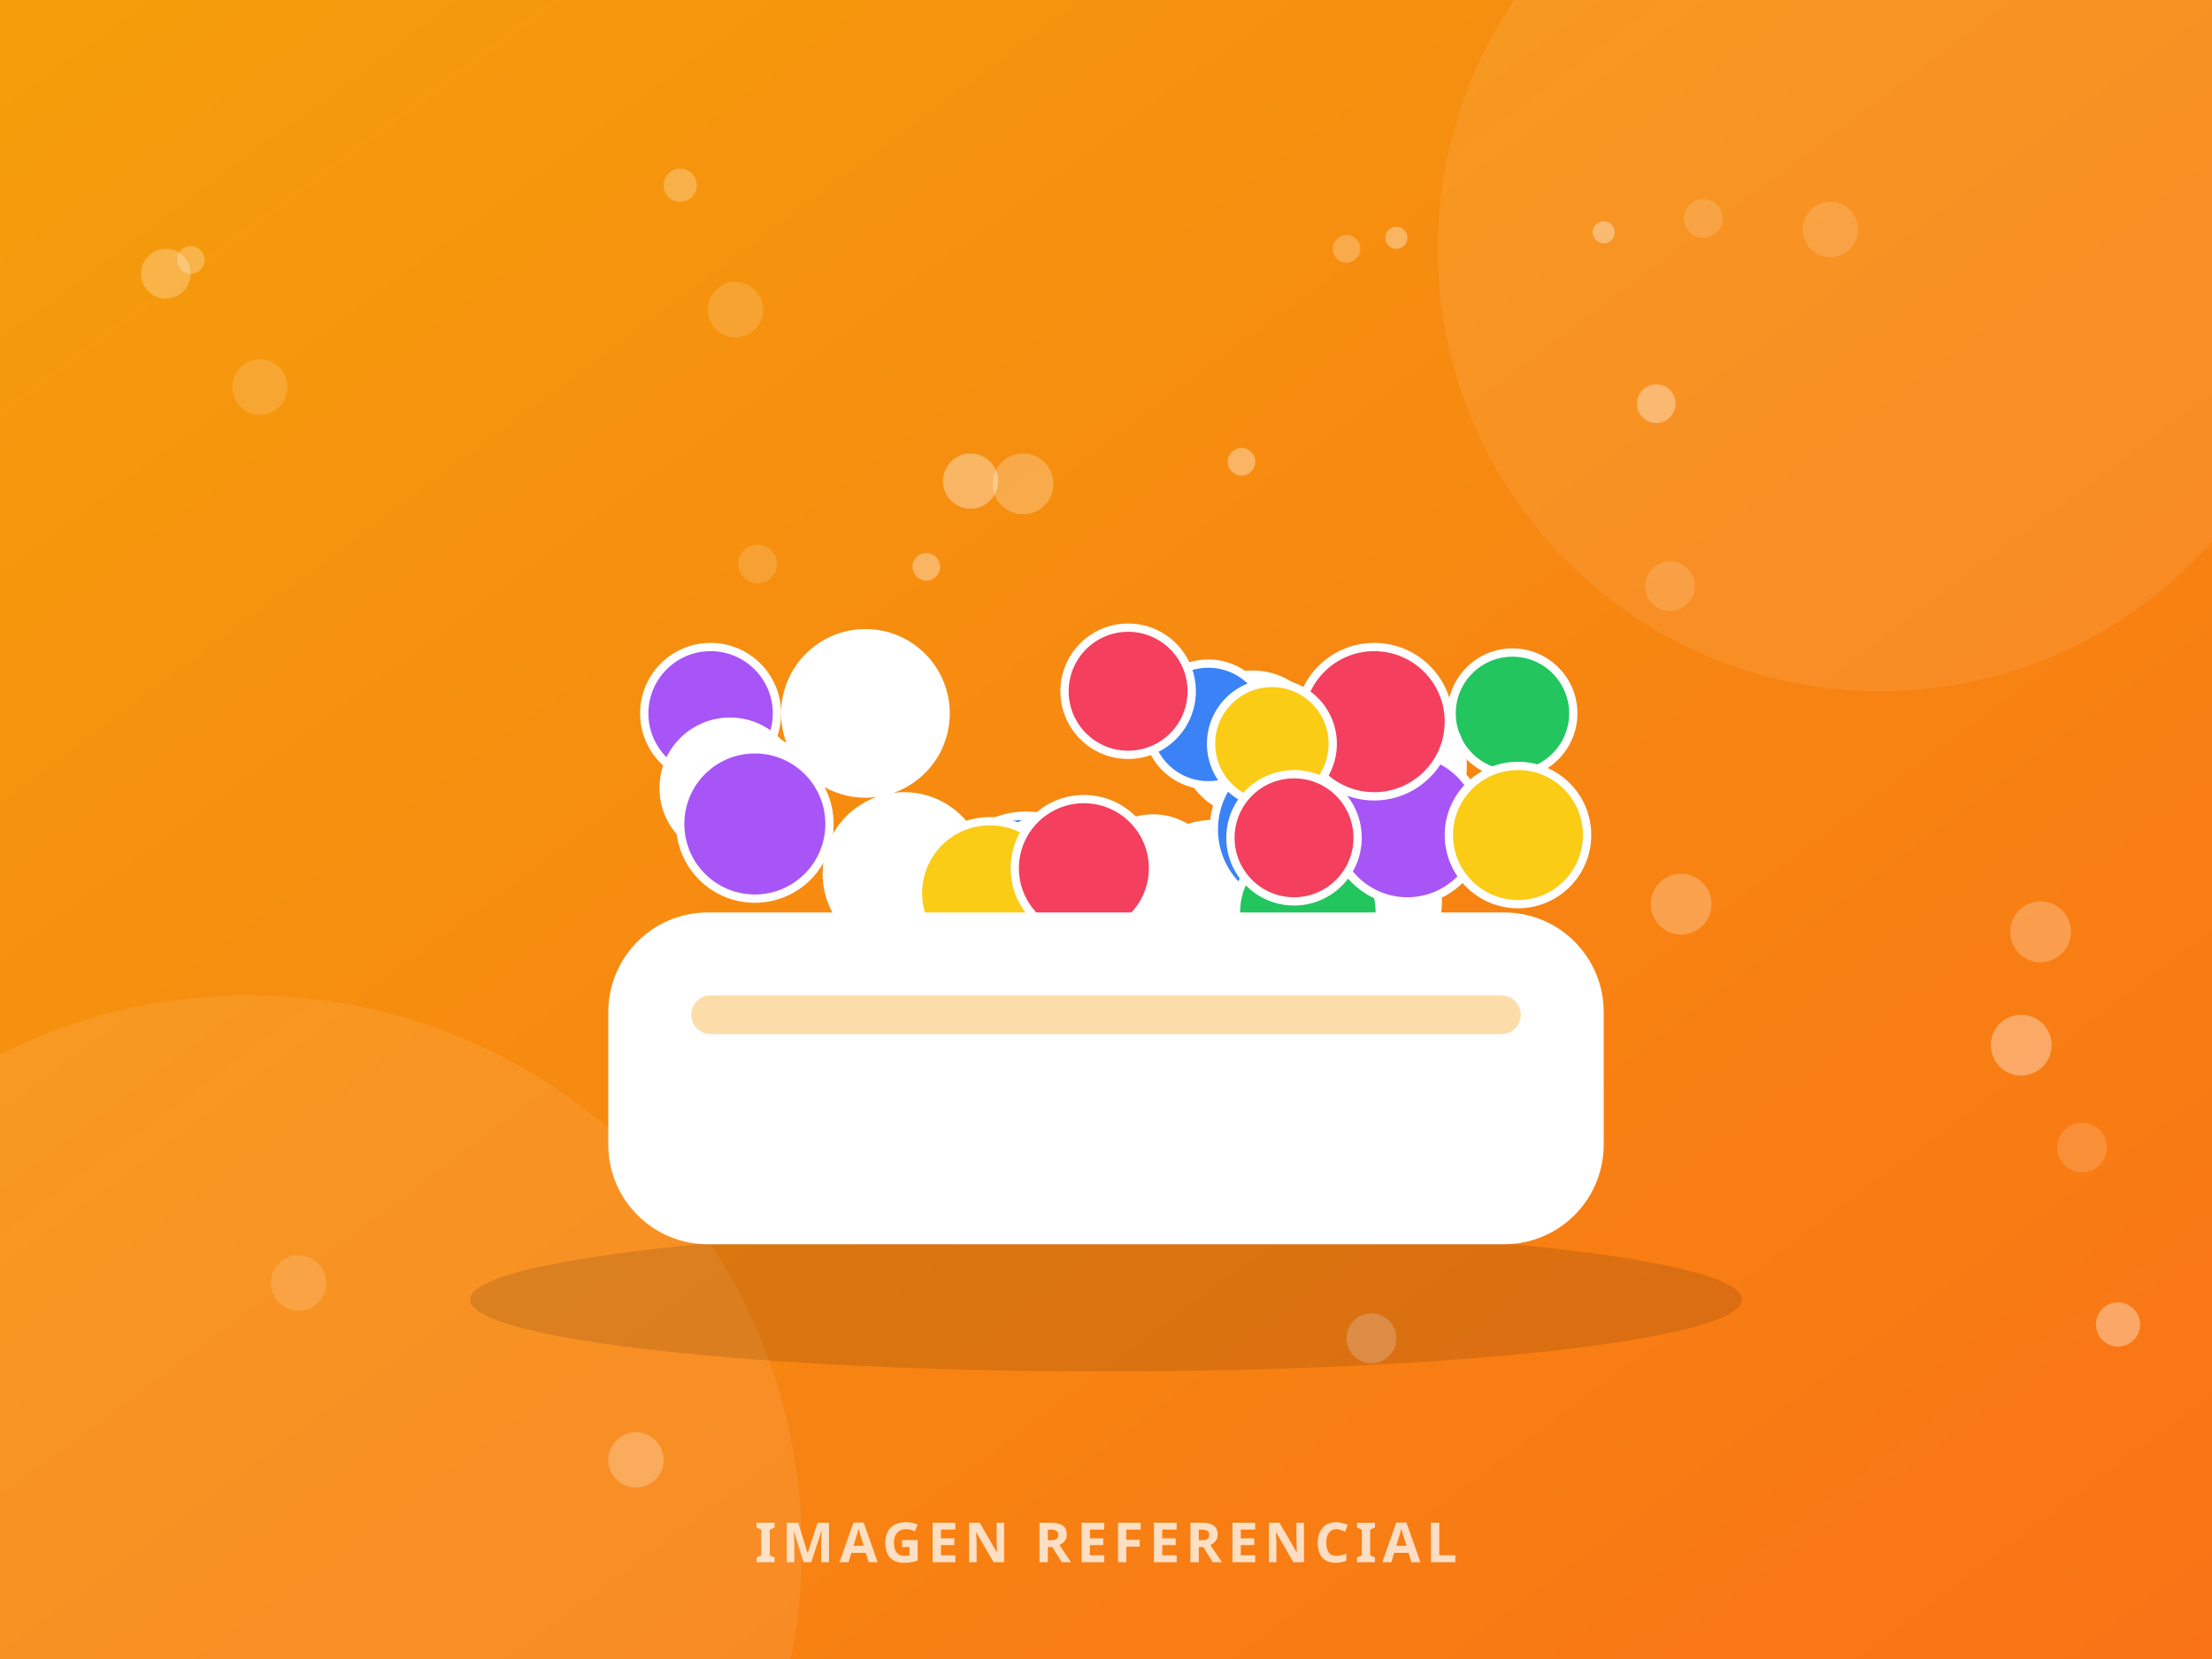
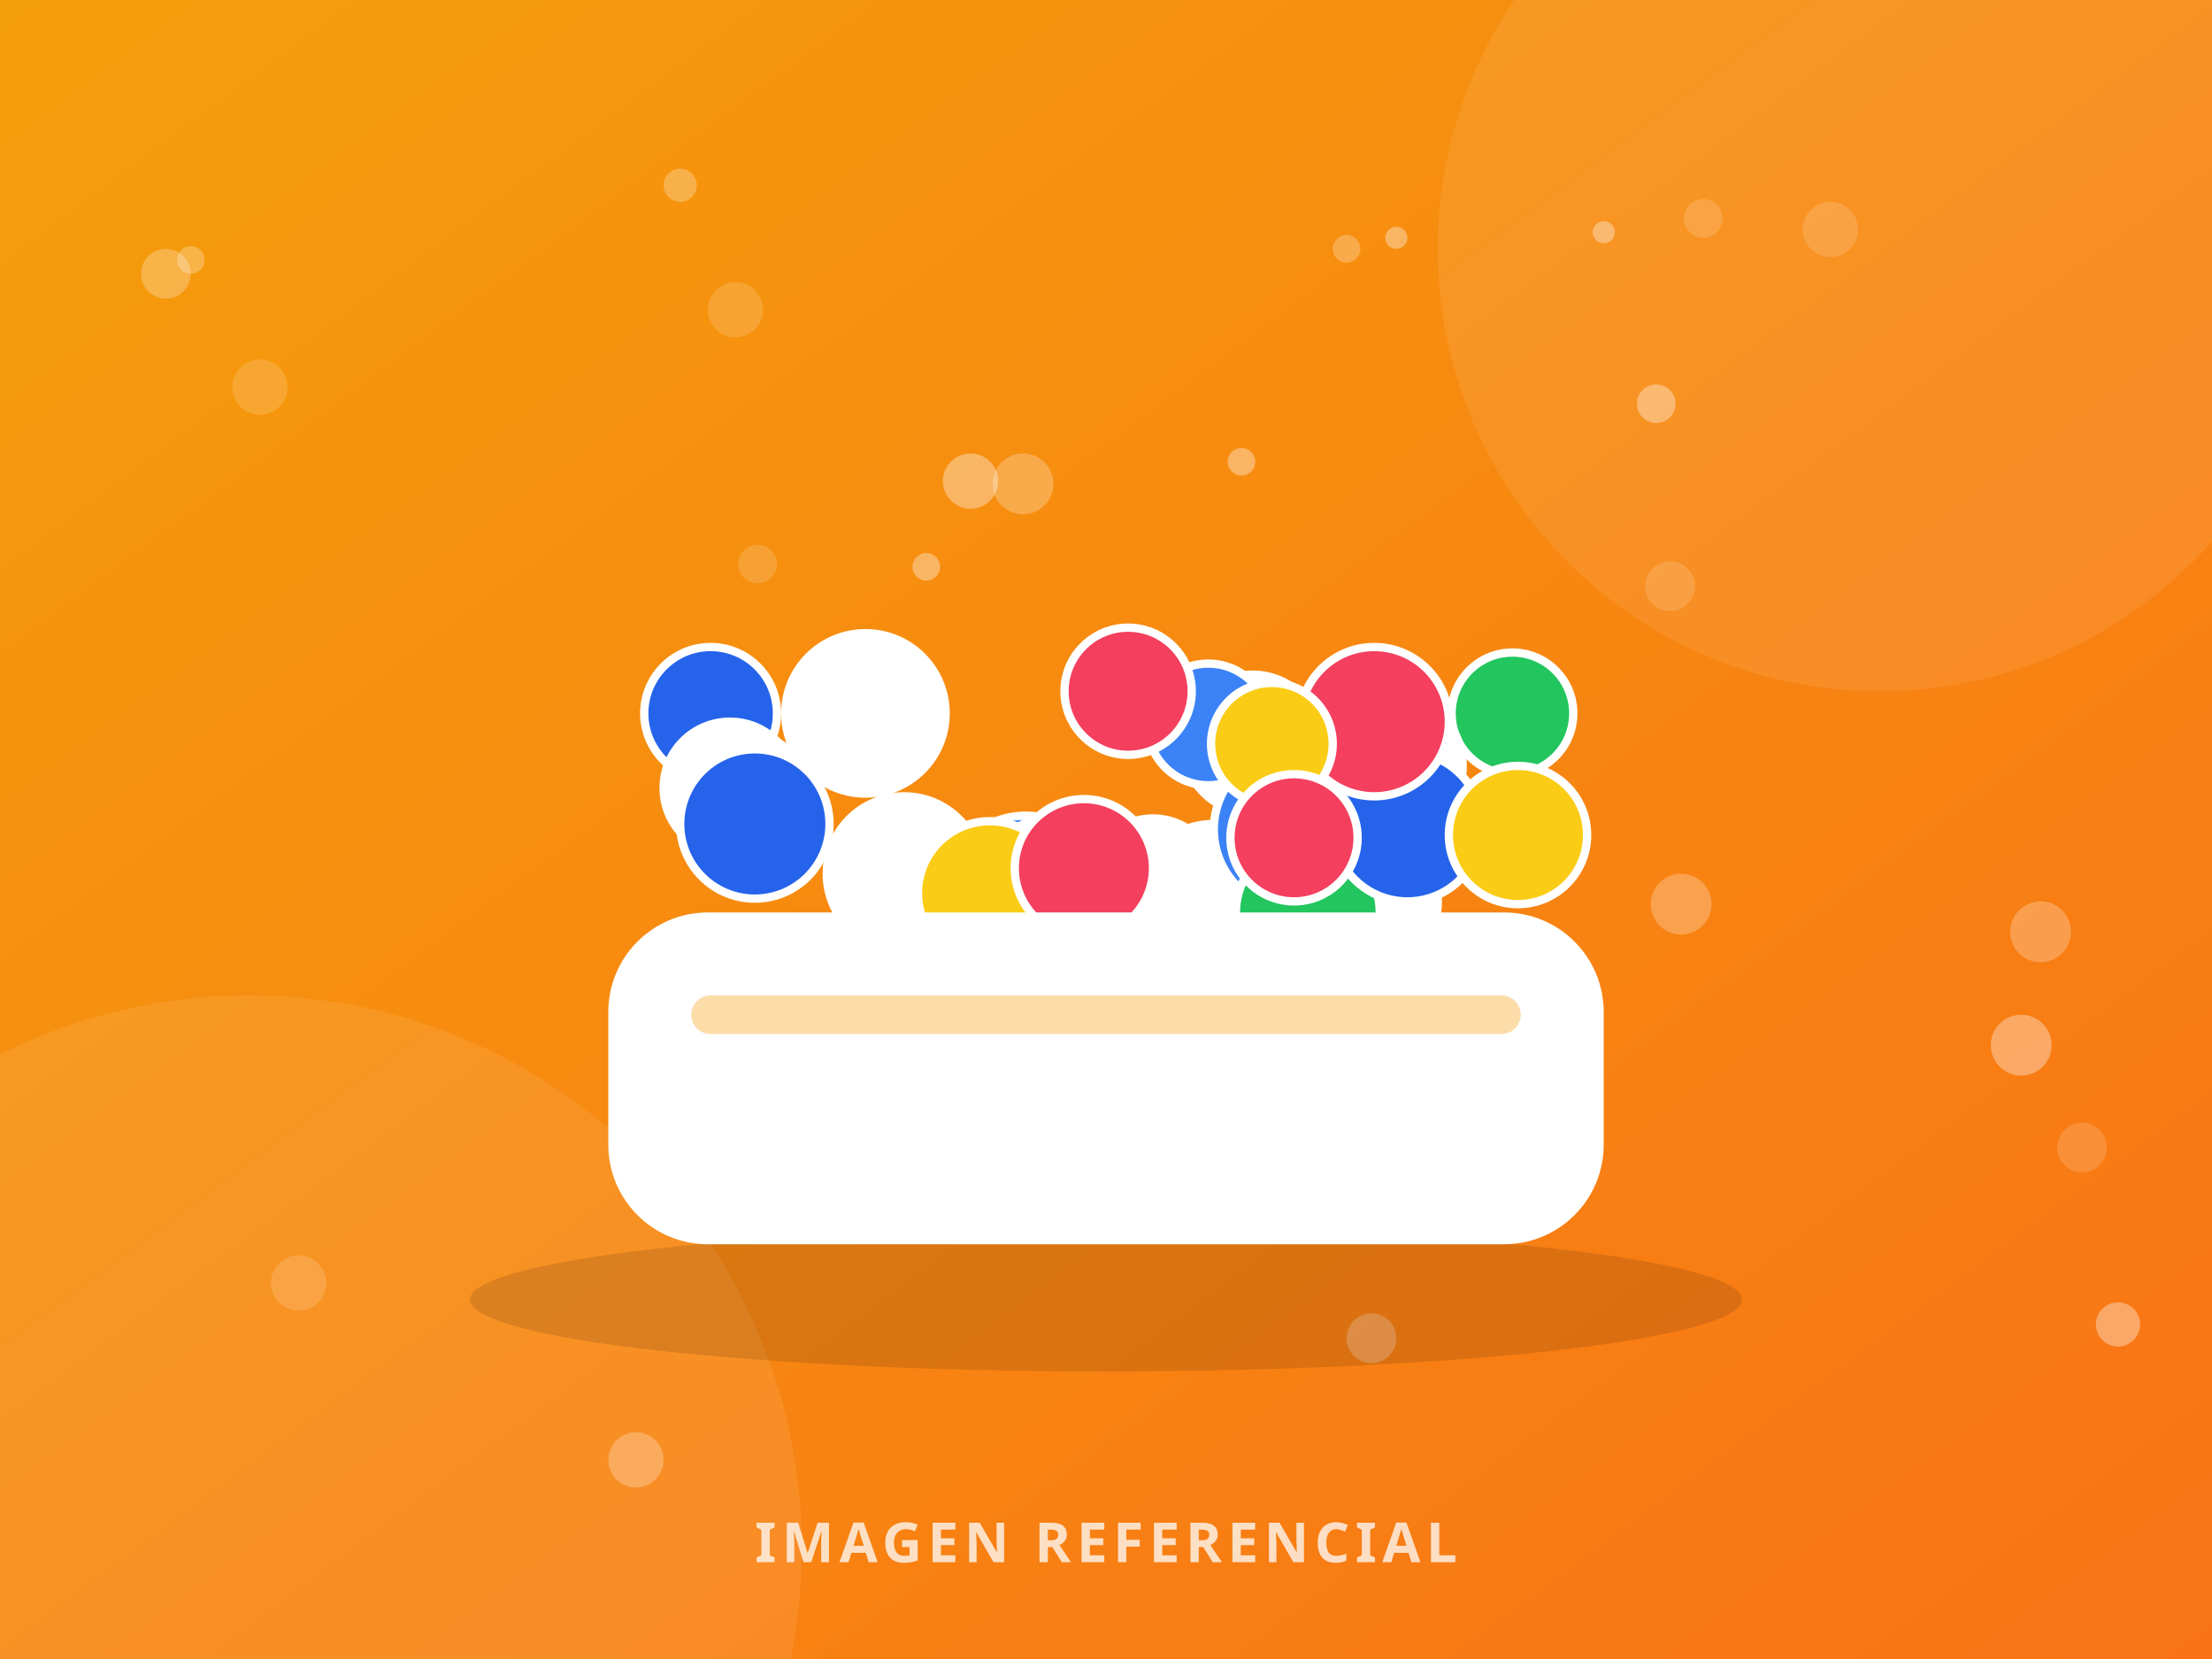
<svg xmlns="http://www.w3.org/2000/svg" viewBox="0 0 800 600" width="800" height="600">
  <defs>
    <linearGradient id="g" x1="0" y1="0" x2="1" y2="1">
      <stop offset="0" stop-color="#F59E0B" />
      <stop offset="1" stop-color="#F97316" />
    </linearGradient>
  </defs>
  <rect width="800" height="600" fill="url(#g)" />
  <circle cx="680" cy="90" r="160" fill="#fff" opacity=".08" />
  <circle cx="90" cy="560" r="200" fill="#fff" opacity=".08" />
  <circle cx="351" cy="174" r="10" fill="#fff" opacity="0.35" />
  <circle cx="69" cy="94" r="5" fill="#fff" opacity="0.25" />
  <circle cx="616" cy="79" r="7" fill="#fff" opacity="0.15" />
  <circle cx="108" cy="464" r="10" fill="#fff" opacity="0.15" />
  <circle cx="266" cy="112" r="10" fill="#fff" opacity="0.15" />
  <circle cx="599" cy="146" r="7" fill="#fff" opacity="0.35" />
  <circle cx="662" cy="83" r="10" fill="#fff" opacity="0.15" />
  <circle cx="246" cy="67" r="6" fill="#fff" opacity="0.25" />
  <circle cx="449" cy="167" r="5" fill="#fff" opacity="0.35" />
  <circle cx="335" cy="205" r="5" fill="#fff" opacity="0.35" />
  <circle cx="604" cy="212" r="9" fill="#fff" opacity="0.15" />
  <circle cx="580" cy="84" r="4" fill="#fff" opacity="0.35" />
  <circle cx="230" cy="528" r="10" fill="#fff" opacity="0.25" />
  <circle cx="496" cy="484" r="9" fill="#fff" opacity="0.25" />
  <circle cx="274" cy="204" r="7" fill="#fff" opacity="0.15" />
  <circle cx="608" cy="327" r="11" fill="#fff" opacity="0.25" />
  <circle cx="766" cy="479" r="8" fill="#fff" opacity="0.35" />
  <circle cx="94" cy="140" r="10" fill="#fff" opacity="0.15" />
  <circle cx="370" cy="175" r="11" fill="#fff" opacity="0.25" />
  <circle cx="60" cy="99" r="9" fill="#fff" opacity="0.25" />
  <circle cx="731" cy="378" r="11" fill="#fff" opacity="0.35" />
  <circle cx="487" cy="90" r="5" fill="#fff" opacity="0.25" />
  <circle cx="505" cy="86" r="4" fill="#fff" opacity="0.35" />
  <circle cx="738" cy="337" r="11" fill="#fff" opacity="0.25" />
  <circle cx="753" cy="415" r="9" fill="#fff" opacity="0.15" />
  <circle cx="492" cy="383" r="6" fill="#fff" opacity="0.35" />
  <ellipse cx="400" cy="470" rx="230" ry="26" fill="#000" opacity=".12" />
  <circle cx="371" cy="325" r="30" fill="#3B82F6" stroke="#fff" stroke-width="3" />
  <circle cx="439" cy="327" r="29" fill="#fff" stroke="#fff" stroke-width="3" />
  <circle cx="547" cy="258" r="22" fill="#22C55E" stroke="#fff" stroke-width="3" />
  <circle cx="382" cy="320" r="25" fill="#3B82F6" stroke="#fff" stroke-width="3" />
  <circle cx="490" cy="319" r="30" fill="#22C55E" stroke="#fff" stroke-width="3" />
  <circle cx="453" cy="269" r="25" fill="#fff" stroke="#fff" stroke-width="3" />
  <circle cx="327" cy="316" r="28" fill="#fff" stroke="#fff" stroke-width="3" />
-   <circle cx="257" cy="258" r="24" fill="#A855F7" stroke="#fff" stroke-width="3" />
+   <circle cx="257" cy="258" r="24" fill="#2563EB" stroke="#fff" stroke-width="3" />
  <circle cx="271" cy="288" r="22" fill="#FACC15" stroke="#fff" stroke-width="3" />
  <circle cx="492" cy="326" r="28" fill="#fff" stroke="#fff" stroke-width="3" />
  <circle cx="468" cy="300" r="29" fill="#3B82F6" stroke="#fff" stroke-width="3" />
  <circle cx="437" cy="262" r="22" fill="#3B82F6" stroke="#fff" stroke-width="3" />
  <circle cx="503" cy="277" r="26" fill="#fff" stroke="#fff" stroke-width="3" />
  <circle cx="473" cy="330" r="26" fill="#22C55E" stroke="#fff" stroke-width="3" />
-   <circle cx="509" cy="299" r="27" fill="#A855F7" stroke="#fff" stroke-width="3" />
+   <circle cx="509" cy="299" r="27" fill="#2563EB" stroke="#fff" stroke-width="3" />
  <circle cx="549" cy="302" r="25" fill="#FACC15" stroke="#fff" stroke-width="3" />
  <circle cx="264" cy="285" r="24" fill="#fff" stroke="#fff" stroke-width="3" />
  <circle cx="417" cy="319" r="23" fill="#fff" stroke="#fff" stroke-width="3" />
  <circle cx="358" cy="323" r="26" fill="#FACC15" stroke="#fff" stroke-width="3" />
  <circle cx="313" cy="258" r="29" fill="#fff" stroke="#fff" stroke-width="3" />
  <circle cx="497" cy="261" r="27" fill="#F43F5E" stroke="#fff" stroke-width="3" />
  <circle cx="460" cy="269" r="22" fill="#FACC15" stroke="#fff" stroke-width="3" />
  <circle cx="468" cy="303" r="23" fill="#F43F5E" stroke="#fff" stroke-width="3" />
-   <circle cx="273" cy="298" r="27" fill="#A855F7" stroke="#fff" stroke-width="3" />
+   <circle cx="273" cy="298" r="27" fill="#2563EB" stroke="#fff" stroke-width="3" />
  <circle cx="392" cy="314" r="25" fill="#F43F5E" stroke="#fff" stroke-width="3" />
  <circle cx="408" cy="250" r="23" fill="#F43F5E" stroke="#fff" stroke-width="3" />
  <rect x="220" y="330" width="360" height="120" rx="36" fill="#fff" />
  <rect x="250" y="360" width="300" height="14" rx="7" fill="#F59E0B" opacity=".35" />
  <text x="400" y="565" text-anchor="middle" font-family="system-ui,sans-serif" font-size="20" font-weight="600" fill="#fff" opacity=".75" letter-spacing="2">IMAGEN REFERENCIAL</text>
</svg>
